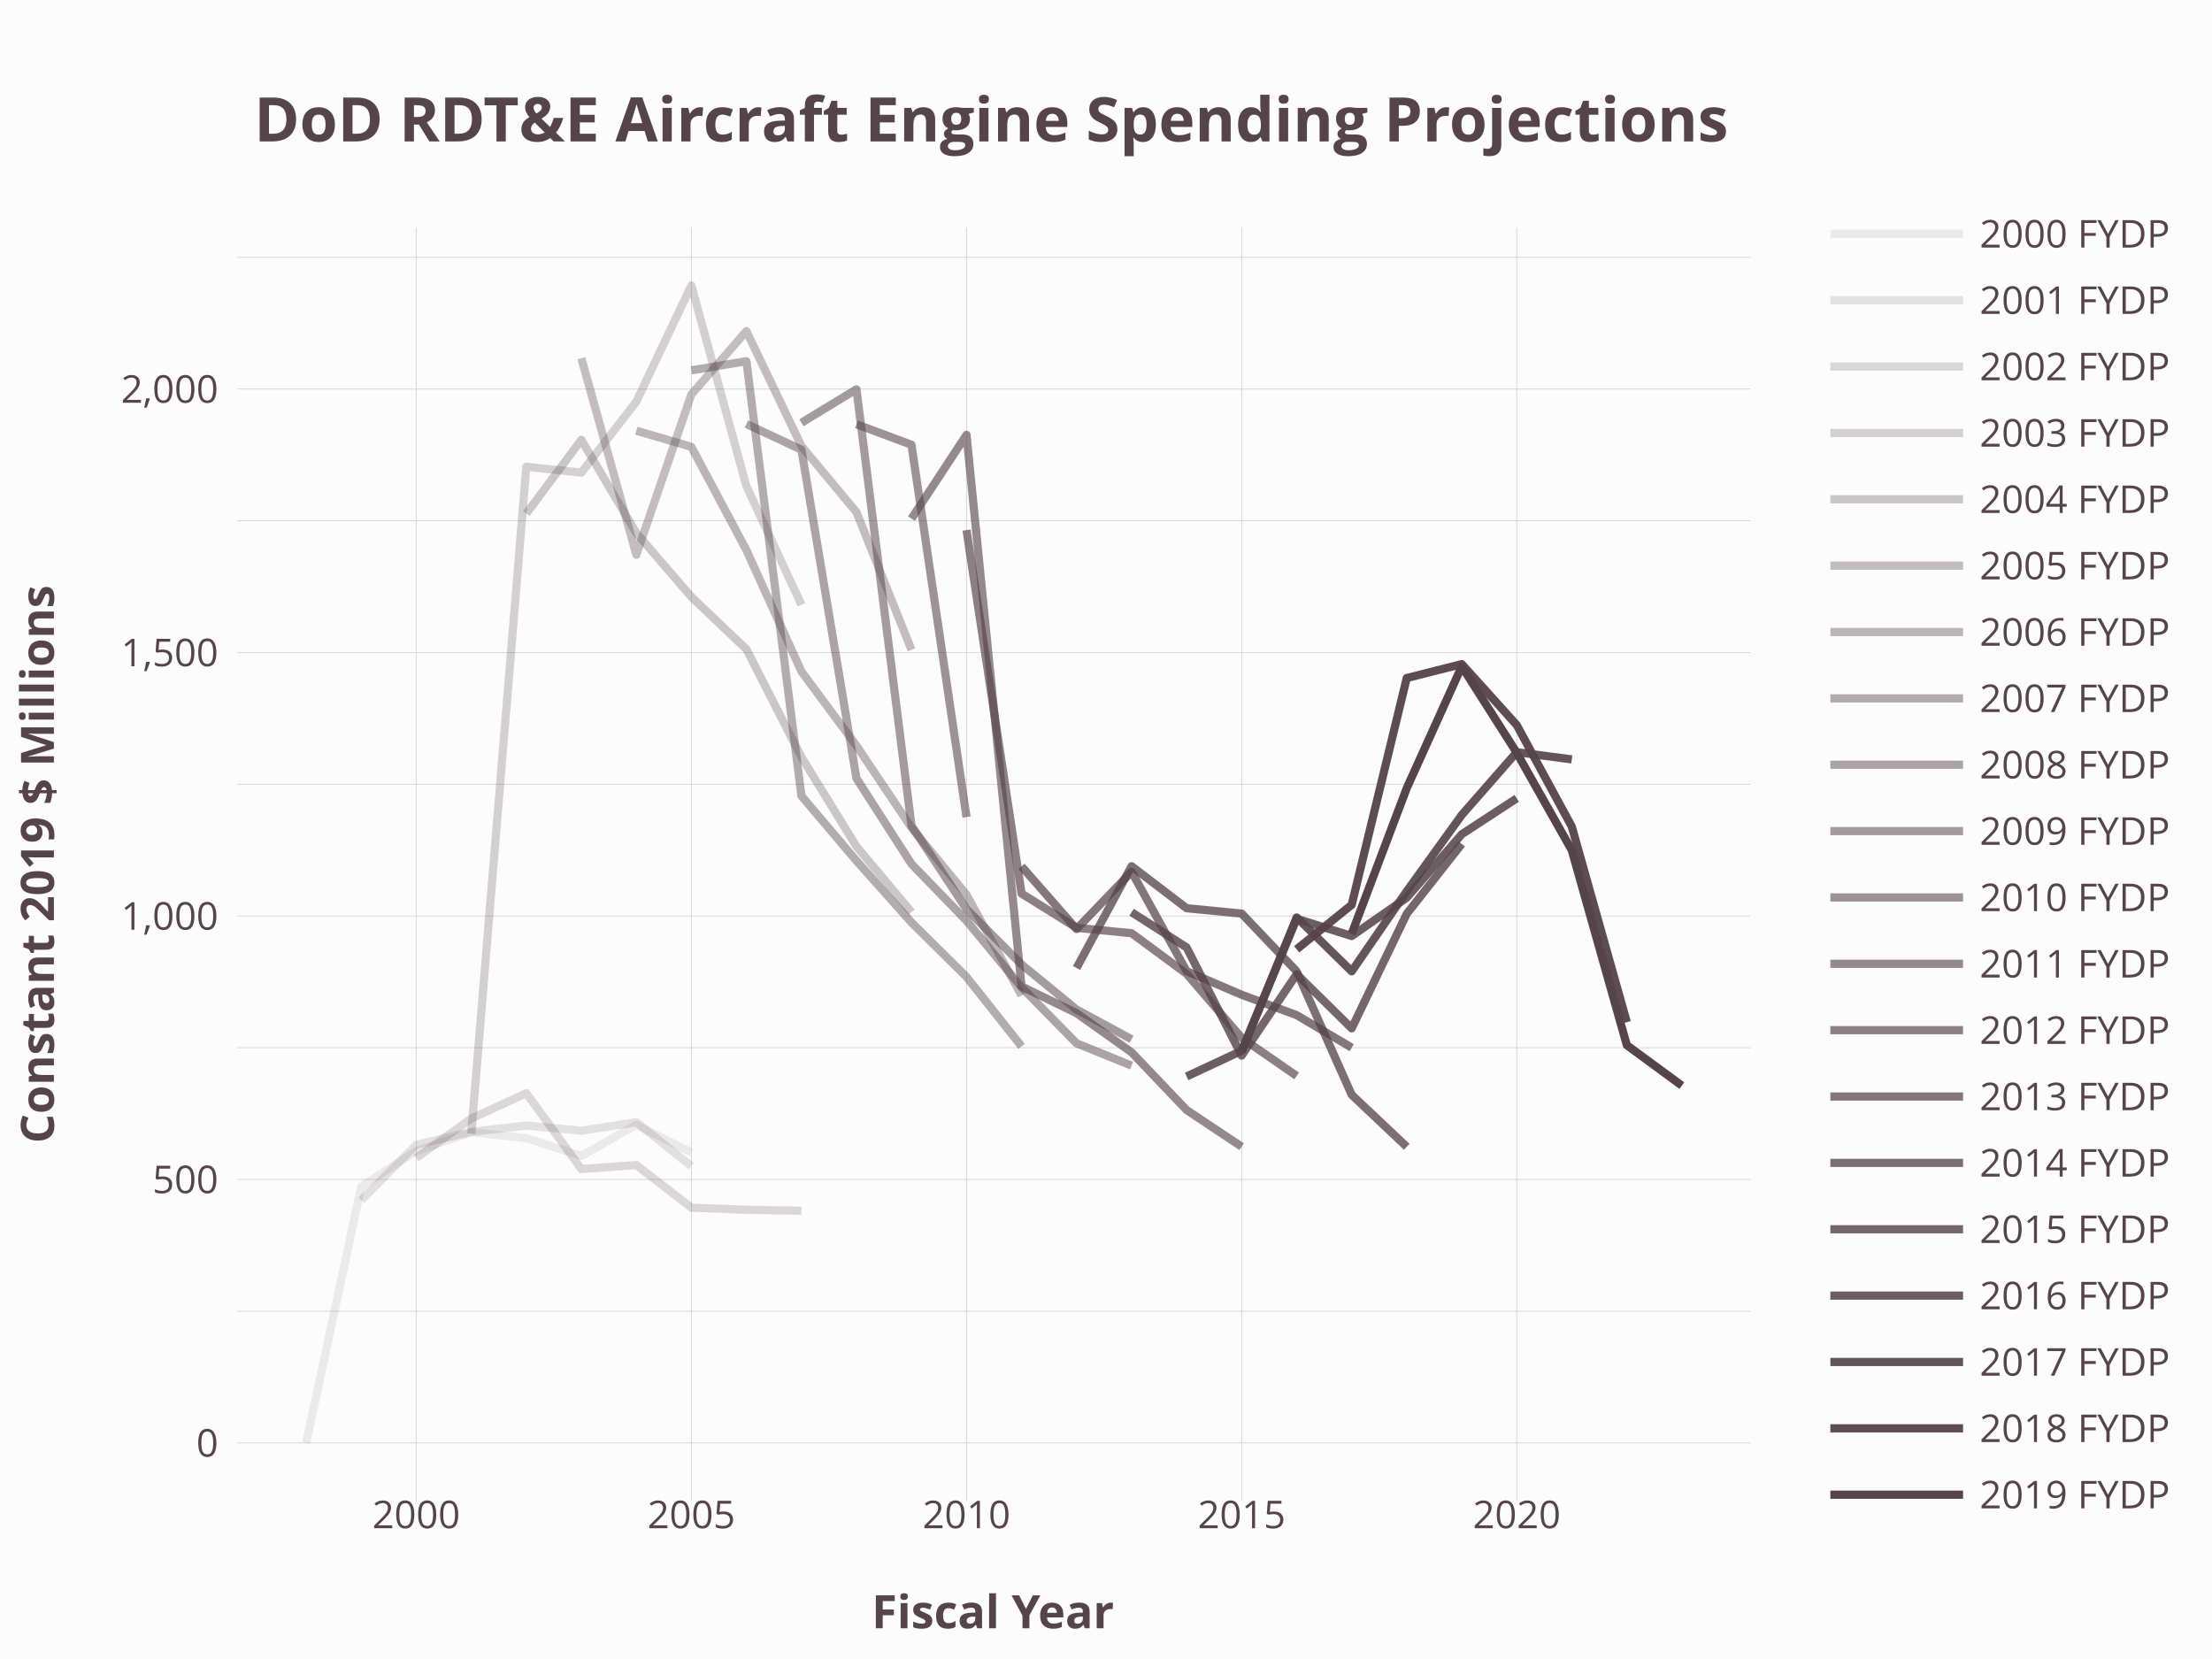
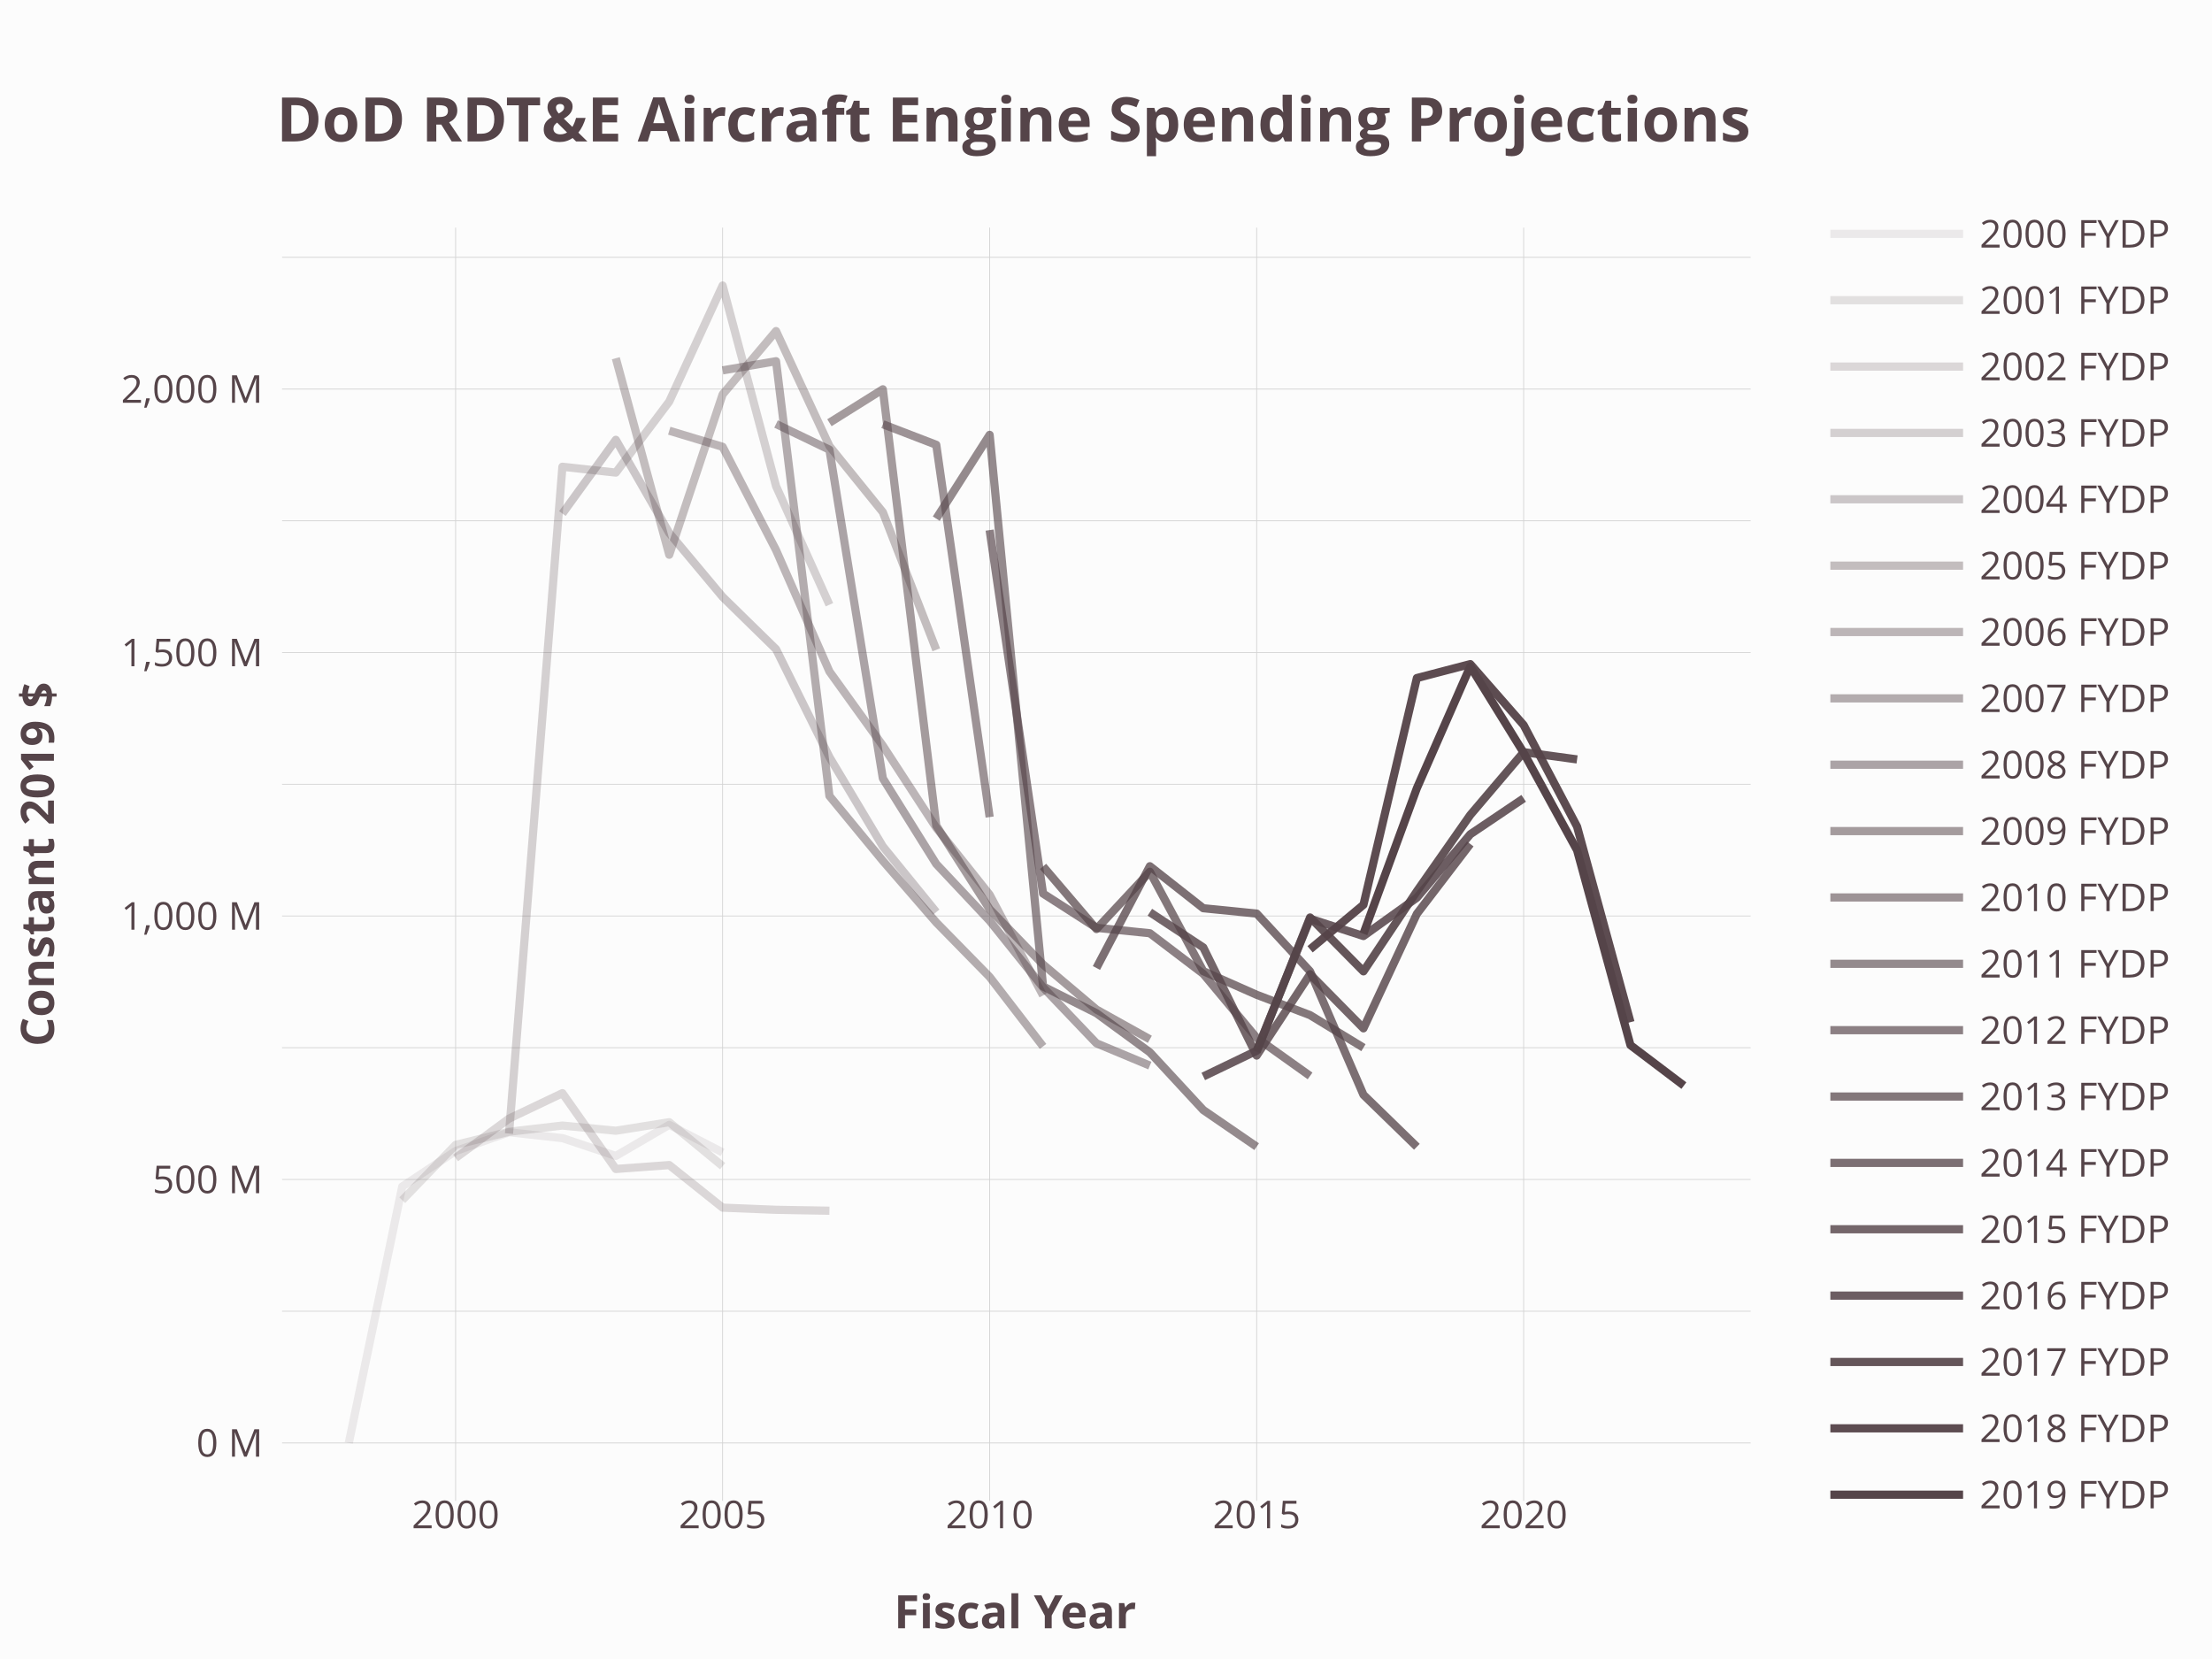
<svg xmlns="http://www.w3.org/2000/svg" viewBox="0 0 576.00 432.00">
  <defs>
    <style type="text/css">
    line, polyline, path, rect, circle {
      fill: none;
      stroke: #000000;
      stroke-linecap: round;
      stroke-linejoin: round;
      stroke-miterlimit: 10.00;
    }
  </style>
  </defs>
  <rect width="100%" height="100%" style="stroke: none; fill: #FFFFFF;" />
  <rect x="0.00" y="0.00" width="576.00" height="432.00" style="stroke-width: 1.07; stroke: #FCFCFC; fill: #FCFCFC;" />
  <defs>
-     <clipPath id="cpNjEuODIwN3w0NTUuODYyfDM5MC44MTF8NTkuMjgzMQ==">
-       <rect x="61.82" y="59.28" width="394.04" height="331.53" />
+     <clipPath id="cpNzMuNDQ2N3w0NTUuODYyfDM5MC44MTF8NTkuMjgzMQ==">
+       <rect x="73.45" y="59.28" width="382.41" height="331.53" />
    </clipPath>
  </defs>
-   <rect x="61.82" y="59.28" width="394.04" height="331.53" style="stroke-width: 1.07; stroke: #FCFCFC; fill: #FCFCFC;" clip-path="url(#cpNjEuODIwN3w0NTUuODYyfDM5MC44MTF8NTkuMjgzMQ==)" />
-   <polyline points="61.82,341.44 455.86,341.44 " style="stroke-width: 0.21; stroke: #D3D3D3; stroke-linecap: butt;" clip-path="url(#cpNjEuODIwN3w0NTUuODYyfDM5MC44MTF8NTkuMjgzMQ==)" />
-   <polyline points="61.82,272.83 455.86,272.83 " style="stroke-width: 0.21; stroke: #D3D3D3; stroke-linecap: butt;" clip-path="url(#cpNjEuODIwN3w0NTUuODYyfDM5MC44MTF8NTkuMjgzMQ==)" />
-   <polyline points="61.82,204.22 455.86,204.22 " style="stroke-width: 0.21; stroke: #D3D3D3; stroke-linecap: butt;" clip-path="url(#cpNjEuODIwN3w0NTUuODYyfDM5MC44MTF8NTkuMjgzMQ==)" />
-   <polyline points="61.82,135.61 455.86,135.61 " style="stroke-width: 0.21; stroke: #D3D3D3; stroke-linecap: butt;" clip-path="url(#cpNjEuODIwN3w0NTUuODYyfDM5MC44MTF8NTkuMjgzMQ==)" />
-   <polyline points="61.82,67.00 455.86,67.00 " style="stroke-width: 0.21; stroke: #D3D3D3; stroke-linecap: butt;" clip-path="url(#cpNjEuODIwN3w0NTUuODYyfDM5MC44MTF8NTkuMjgzMQ==)" />
-   <polyline points="61.82,375.74 455.86,375.74 " style="stroke-width: 0.21; stroke: #D3D3D3; stroke-linecap: butt;" clip-path="url(#cpNjEuODIwN3w0NTUuODYyfDM5MC44MTF8NTkuMjgzMQ==)" />
-   <polyline points="61.82,307.13 455.86,307.13 " style="stroke-width: 0.21; stroke: #D3D3D3; stroke-linecap: butt;" clip-path="url(#cpNjEuODIwN3w0NTUuODYyfDM5MC44MTF8NTkuMjgzMQ==)" />
-   <polyline points="61.82,238.52 455.86,238.52 " style="stroke-width: 0.21; stroke: #D3D3D3; stroke-linecap: butt;" clip-path="url(#cpNjEuODIwN3w0NTUuODYyfDM5MC44MTF8NTkuMjgzMQ==)" />
-   <polyline points="61.82,169.92 455.86,169.92 " style="stroke-width: 0.21; stroke: #D3D3D3; stroke-linecap: butt;" clip-path="url(#cpNjEuODIwN3w0NTUuODYyfDM5MC44MTF8NTkuMjgzMQ==)" />
-   <polyline points="61.82,101.31 455.86,101.31 " style="stroke-width: 0.21; stroke: #D3D3D3; stroke-linecap: butt;" clip-path="url(#cpNjEuODIwN3w0NTUuODYyfDM5MC44MTF8NTkuMjgzMQ==)" />
-   <polyline points="108.39,390.81 108.39,59.28 " style="stroke-width: 0.21; stroke: #D3D3D3; stroke-linecap: butt;" clip-path="url(#cpNjEuODIwN3w0NTUuODYyfDM5MC44MTF8NTkuMjgzMQ==)" />
-   <polyline points="180.03,390.81 180.03,59.28 " style="stroke-width: 0.21; stroke: #D3D3D3; stroke-linecap: butt;" clip-path="url(#cpNjEuODIwN3w0NTUuODYyfDM5MC44MTF8NTkuMjgzMQ==)" />
-   <polyline points="251.68,390.81 251.68,59.28 " style="stroke-width: 0.21; stroke: #D3D3D3; stroke-linecap: butt;" clip-path="url(#cpNjEuODIwN3w0NTUuODYyfDM5MC44MTF8NTkuMjgzMQ==)" />
-   <polyline points="323.32,390.81 323.32,59.28 " style="stroke-width: 0.21; stroke: #D3D3D3; stroke-linecap: butt;" clip-path="url(#cpNjEuODIwN3w0NTUuODYyfDM5MC44MTF8NTkuMjgzMQ==)" />
-   <polyline points="394.96,390.81 394.96,59.28 " style="stroke-width: 0.21; stroke: #D3D3D3; stroke-linecap: butt;" clip-path="url(#cpNjEuODIwN3w0NTUuODYyfDM5MC44MTF8NTkuMjgzMQ==)" />
-   <polyline points="79.73,375.74 94.06,308.98 108.39,299.72 122.72,294.83 137.05,296.37 151.38,301.00 165.70,292.90 180.03,300.09 " style="stroke-width: 2.13; stroke: #554449; stroke-opacity: 0.10; stroke-linecap: butt;" clip-path="url(#cpNjEuODIwN3w0NTUuODYyfDM5MC44MTF8NTkuMjgzMQ==)" />
-   <polyline points="94.06,312.53 108.39,298.12 122.72,294.71 137.05,293.09 151.38,294.44 165.70,292.22 180.03,303.67 " style="stroke-width: 2.13; stroke: #554449; stroke-opacity: 0.15; stroke-linecap: butt;" clip-path="url(#cpNjEuODIwN3w0NTUuODYyfDM5MC44MTF8NTkuMjgzMQ==)" />
-   <polyline points="108.39,301.53 122.72,291.28 137.05,284.66 151.38,304.40 165.70,303.38 180.03,314.47 194.36,315.03 208.69,315.27 " style="stroke-width: 2.13; stroke: #554449; stroke-opacity: 0.20; stroke-linecap: butt;" clip-path="url(#cpNjEuODIwN3w0NTUuODYyfDM5MC44MTF8NTkuMjgzMQ==)" />
-   <polyline points="122.72,295.18 137.05,121.54 151.38,123.06 165.70,104.57 180.03,74.35 194.36,126.59 208.69,157.47 " style="stroke-width: 2.13; stroke: #554449; stroke-opacity: 0.24; stroke-linecap: butt;" clip-path="url(#cpNjEuODIwN3w0NTUuODYyfDM5MC44MTF8NTkuMjgzMQ==)" />
-   <polyline points="137.05,133.73 151.38,114.53 165.70,138.80 180.03,155.43 194.36,169.05 208.69,197.14 223.02,220.41 237.35,237.51 " style="stroke-width: 2.13; stroke: #554449; stroke-opacity: 0.29; stroke-linecap: butt;" clip-path="url(#cpNjEuODIwN3w0NTUuODYyfDM5MC44MTF8NTkuMjgzMQ==)" />
-   <polyline points="151.38,93.28 165.70,144.46 180.03,102.70 194.36,86.21 208.69,116.16 223.02,133.37 237.35,169.21 " style="stroke-width: 2.13; stroke: #554449; stroke-opacity: 0.34; stroke-linecap: butt;" clip-path="url(#cpNjEuODIwN3w0NTUuODYyfDM5MC44MTF8NTkuMjgzMQ==)" />
-   <polyline points="165.70,112.16 180.03,116.35 194.36,143.25 208.69,174.85 223.02,194.18 237.35,215.54 251.68,232.99 266.01,259.21 " style="stroke-width: 2.13; stroke: #554449; stroke-opacity: 0.38; stroke-linecap: butt;" clip-path="url(#cpNjEuODIwN3w0NTUuODYyfDM5MC44MTF8NTkuMjgzMQ==)" />
-   <polyline points="180.03,96.44 194.36,94.06 208.69,207.26 223.02,224.15 237.35,240.20 251.68,254.39 266.01,272.48 " style="stroke-width: 2.13; stroke: #554449; stroke-opacity: 0.43; stroke-linecap: butt;" clip-path="url(#cpNjEuODIwN3w0NTUuODYyfDM5MC44MTF8NTkuMjgzMQ==)" />
-   <polyline points="194.36,110.41 208.69,117.10 223.02,202.68 237.35,224.98 251.68,239.76 266.01,257.10 280.33,271.67 294.66,277.48 " style="stroke-width: 2.13; stroke: #554449; stroke-opacity: 0.48; stroke-linecap: butt;" clip-path="url(#cpNjEuODIwN3w0NTUuODYyfDM5MC44MTF8NTkuMjgzMQ==)" />
-   <polyline points="208.69,110.08 223.02,101.37 237.35,214.99 251.68,236.77 266.01,251.15 280.33,262.88 294.66,270.63 " style="stroke-width: 2.13; stroke: #554449; stroke-opacity: 0.53; stroke-linecap: butt;" clip-path="url(#cpNjEuODIwN3w0NTUuODYyfDM5MC44MTF8NTkuMjgzMQ==)" />
-   <polyline points="223.02,110.47 237.35,115.82 251.68,212.76 " style="stroke-width: 2.13; stroke: #554449; stroke-opacity: 0.57; stroke-linecap: butt;" clip-path="url(#cpNjEuODIwN3w0NTUuODYyfDM5MC44MTF8NTkuMjgzMQ==)" />
-   <polyline points="237.35,135.05 251.68,113.23 266.01,256.86 280.33,263.83 294.66,274.02 308.99,289.05 323.32,298.59 " style="stroke-width: 2.13; stroke: #554449; stroke-opacity: 0.62; stroke-linecap: butt;" clip-path="url(#cpNjEuODIwN3w0NTUuODYyfDM5MC44MTF8NTkuMjgzMQ==)" />
-   <polyline points="251.68,138.04 266.01,232.68 280.33,241.60 294.66,243.01 308.99,253.58 323.32,270.26 337.65,280.17 " style="stroke-width: 2.13; stroke: #554449; stroke-opacity: 0.67; stroke-linecap: butt;" clip-path="url(#cpNjEuODIwN3w0NTUuODYyfDM5MC44MTF8NTkuMjgzMQ==)" />
-   <polyline points="266.01,225.61 280.33,241.92 294.66,227.00 308.99,252.89 323.32,259.04 337.65,264.34 351.98,272.81 " style="stroke-width: 2.13; stroke: #554449; stroke-opacity: 0.72; stroke-linecap: butt;" clip-path="url(#cpNjEuODIwN3w0NTUuODYyfDM5MC44MTF8NTkuMjgzMQ==)" />
-   <polyline points="280.33,252.06 294.66,225.56 308.99,236.50 323.32,237.89 337.65,252.94 351.98,285.09 366.31,298.62 " style="stroke-width: 2.13; stroke: #554449; stroke-opacity: 0.76; stroke-linecap: butt;" clip-path="url(#cpNjEuODIwN3w0NTUuODYyfDM5MC44MTF8NTkuMjgzMQ==)" />
-   <polyline points="294.66,237.54 308.99,246.71 323.32,274.87 337.65,253.68 351.98,267.78 366.31,237.96 380.64,219.76 " style="stroke-width: 2.13; stroke: #554449; stroke-opacity: 0.81; stroke-linecap: butt;" clip-path="url(#cpNjEuODIwN3w0NTUuODYyfDM5MC44MTF8NTkuMjgzMQ==)" />
-   <polyline points="308.99,280.31 323.32,273.62 337.65,239.24 351.98,243.74 366.31,233.76 380.64,217.24 394.96,207.88 " style="stroke-width: 2.13; stroke: #554449; stroke-opacity: 0.86; stroke-linecap: butt;" clip-path="url(#cpNjEuODIwN3w0NTUuODYyfDM5MC44MTF8NTkuMjgzMQ==)" />
-   <polyline points="323.32,273.88 337.65,238.90 351.98,252.94 366.31,232.08 380.64,212.21 394.96,195.86 409.29,197.75 " style="stroke-width: 2.13; stroke: #554449; stroke-opacity: 0.91; stroke-linecap: butt;" clip-path="url(#cpNjEuODIwN3w0NTUuODYyfDM5MC44MTF8NTkuMjgzMQ==)" />
-   <polyline points="337.65,247.19 351.98,235.60 366.31,176.56 380.64,172.93 394.96,188.81 409.29,215.25 423.62,266.17 " style="stroke-width: 2.13; stroke: #554449; stroke-opacity: 0.95; stroke-linecap: butt;" clip-path="url(#cpNjEuODIwN3w0NTUuODYyfDM5MC44MTF8NTkuMjgzMQ==)" />
-   <polyline points="351.98,243.14 366.31,205.24 380.64,173.52 394.96,196.02 409.29,221.40 423.62,272.16 437.95,282.69 " style="stroke-width: 2.13; stroke: #554449; stroke-linecap: butt;" clip-path="url(#cpNjEuODIwN3w0NTUuODYyfDM5MC44MTF8NTkuMjgzMQ==)" />
+   <rect x="73.45" y="59.28" width="382.41" height="331.53" style="stroke-width: 1.07; stroke: #FCFCFC; fill: #FCFCFC;" clip-path="url(#cpNzMuNDQ2N3w0NTUuODYyfDM5MC44MTF8NTkuMjgzMQ==)" />
+   <polyline points="73.45,341.44 455.86,341.44 " style="stroke-width: 0.21; stroke: #D3D3D3; stroke-linecap: butt;" clip-path="url(#cpNzMuNDQ2N3w0NTUuODYyfDM5MC44MTF8NTkuMjgzMQ==)" />
+   <polyline points="73.45,272.83 455.86,272.83 " style="stroke-width: 0.21; stroke: #D3D3D3; stroke-linecap: butt;" clip-path="url(#cpNzMuNDQ2N3w0NTUuODYyfDM5MC44MTF8NTkuMjgzMQ==)" />
+   <polyline points="73.45,204.22 455.86,204.22 " style="stroke-width: 0.21; stroke: #D3D3D3; stroke-linecap: butt;" clip-path="url(#cpNzMuNDQ2N3w0NTUuODYyfDM5MC44MTF8NTkuMjgzMQ==)" />
+   <polyline points="73.45,135.61 455.86,135.61 " style="stroke-width: 0.21; stroke: #D3D3D3; stroke-linecap: butt;" clip-path="url(#cpNzMuNDQ2N3w0NTUuODYyfDM5MC44MTF8NTkuMjgzMQ==)" />
+   <polyline points="73.45,67.00 455.86,67.00 " style="stroke-width: 0.21; stroke: #D3D3D3; stroke-linecap: butt;" clip-path="url(#cpNzMuNDQ2N3w0NTUuODYyfDM5MC44MTF8NTkuMjgzMQ==)" />
+   <polyline points="73.45,375.74 455.86,375.74 " style="stroke-width: 0.21; stroke: #D3D3D3; stroke-linecap: butt;" clip-path="url(#cpNzMuNDQ2N3w0NTUuODYyfDM5MC44MTF8NTkuMjgzMQ==)" />
+   <polyline points="73.45,307.13 455.86,307.13 " style="stroke-width: 0.21; stroke: #D3D3D3; stroke-linecap: butt;" clip-path="url(#cpNzMuNDQ2N3w0NTUuODYyfDM5MC44MTF8NTkuMjgzMQ==)" />
+   <polyline points="73.45,238.52 455.86,238.52 " style="stroke-width: 0.21; stroke: #D3D3D3; stroke-linecap: butt;" clip-path="url(#cpNzMuNDQ2N3w0NTUuODYyfDM5MC44MTF8NTkuMjgzMQ==)" />
+   <polyline points="73.45,169.92 455.86,169.92 " style="stroke-width: 0.21; stroke: #D3D3D3; stroke-linecap: butt;" clip-path="url(#cpNzMuNDQ2N3w0NTUuODYyfDM5MC44MTF8NTkuMjgzMQ==)" />
+   <polyline points="73.45,101.31 455.86,101.31 " style="stroke-width: 0.21; stroke: #D3D3D3; stroke-linecap: butt;" clip-path="url(#cpNzMuNDQ2N3w0NTUuODYyfDM5MC44MTF8NTkuMjgzMQ==)" />
+   <polyline points="118.64,390.81 118.64,59.28 " style="stroke-width: 0.21; stroke: #D3D3D3; stroke-linecap: butt;" clip-path="url(#cpNzMuNDQ2N3w0NTUuODYyfDM5MC44MTF8NTkuMjgzMQ==)" />
+   <polyline points="188.17,390.81 188.17,59.28 " style="stroke-width: 0.21; stroke: #D3D3D3; stroke-linecap: butt;" clip-path="url(#cpNzMuNDQ2N3w0NTUuODYyfDM5MC44MTF8NTkuMjgzMQ==)" />
+   <polyline points="257.70,390.81 257.70,59.28 " style="stroke-width: 0.21; stroke: #D3D3D3; stroke-linecap: butt;" clip-path="url(#cpNzMuNDQ2N3w0NTUuODYyfDM5MC44MTF8NTkuMjgzMQ==)" />
+   <polyline points="327.23,390.81 327.23,59.28 " style="stroke-width: 0.21; stroke: #D3D3D3; stroke-linecap: butt;" clip-path="url(#cpNzMuNDQ2N3w0NTUuODYyfDM5MC44MTF8NTkuMjgzMQ==)" />
+   <polyline points="396.76,390.81 396.76,59.28 " style="stroke-width: 0.21; stroke: #D3D3D3; stroke-linecap: butt;" clip-path="url(#cpNzMuNDQ2N3w0NTUuODYyfDM5MC44MTF8NTkuMjgzMQ==)" />
+   <polyline points="90.83,375.74 104.74,308.98 118.64,299.72 132.55,294.83 146.45,296.37 160.36,301.00 174.27,292.90 188.17,300.09 " style="stroke-width: 2.13; stroke: #554449; stroke-opacity: 0.10; stroke-linecap: butt;" clip-path="url(#cpNzMuNDQ2N3w0NTUuODYyfDM5MC44MTF8NTkuMjgzMQ==)" />
+   <polyline points="104.74,312.53 118.64,298.12 132.55,294.71 146.45,293.09 160.36,294.44 174.27,292.22 188.17,303.67 " style="stroke-width: 2.13; stroke: #554449; stroke-opacity: 0.15; stroke-linecap: butt;" clip-path="url(#cpNzMuNDQ2N3w0NTUuODYyfDM5MC44MTF8NTkuMjgzMQ==)" />
+   <polyline points="118.64,301.53 132.55,291.28 146.45,284.66 160.36,304.40 174.27,303.38 188.17,314.47 202.08,315.03 215.98,315.27 " style="stroke-width: 2.13; stroke: #554449; stroke-opacity: 0.20; stroke-linecap: butt;" clip-path="url(#cpNzMuNDQ2N3w0NTUuODYyfDM5MC44MTF8NTkuMjgzMQ==)" />
+   <polyline points="132.55,295.18 146.45,121.54 160.36,123.06 174.27,104.57 188.17,74.35 202.08,126.59 215.98,157.47 " style="stroke-width: 2.13; stroke: #554449; stroke-opacity: 0.24; stroke-linecap: butt;" clip-path="url(#cpNzMuNDQ2N3w0NTUuODYyfDM5MC44MTF8NTkuMjgzMQ==)" />
+   <polyline points="146.45,133.73 160.36,114.53 174.27,138.80 188.17,155.43 202.08,169.05 215.98,197.14 229.89,220.41 243.80,237.51 " style="stroke-width: 2.13; stroke: #554449; stroke-opacity: 0.29; stroke-linecap: butt;" clip-path="url(#cpNzMuNDQ2N3w0NTUuODYyfDM5MC44MTF8NTkuMjgzMQ==)" />
+   <polyline points="160.36,93.28 174.27,144.46 188.17,102.70 202.08,86.21 215.98,116.16 229.89,133.37 243.80,169.21 " style="stroke-width: 2.13; stroke: #554449; stroke-opacity: 0.34; stroke-linecap: butt;" clip-path="url(#cpNzMuNDQ2N3w0NTUuODYyfDM5MC44MTF8NTkuMjgzMQ==)" />
+   <polyline points="174.27,112.16 188.17,116.35 202.08,143.25 215.98,174.85 229.89,194.18 243.80,215.54 257.70,232.99 271.61,259.21 " style="stroke-width: 2.13; stroke: #554449; stroke-opacity: 0.38; stroke-linecap: butt;" clip-path="url(#cpNzMuNDQ2N3w0NTUuODYyfDM5MC44MTF8NTkuMjgzMQ==)" />
+   <polyline points="188.17,96.44 202.08,94.06 215.98,207.26 229.89,224.15 243.80,240.20 257.70,254.39 271.61,272.48 " style="stroke-width: 2.13; stroke: #554449; stroke-opacity: 0.43; stroke-linecap: butt;" clip-path="url(#cpNzMuNDQ2N3w0NTUuODYyfDM5MC44MTF8NTkuMjgzMQ==)" />
+   <polyline points="202.08,110.41 215.98,117.10 229.89,202.68 243.80,224.98 257.70,239.76 271.61,257.10 285.51,271.67 299.42,277.48 " style="stroke-width: 2.13; stroke: #554449; stroke-opacity: 0.48; stroke-linecap: butt;" clip-path="url(#cpNzMuNDQ2N3w0NTUuODYyfDM5MC44MTF8NTkuMjgzMQ==)" />
+   <polyline points="215.98,110.08 229.89,101.37 243.80,214.99 257.70,236.77 271.61,251.15 285.51,262.88 299.42,270.63 " style="stroke-width: 2.13; stroke: #554449; stroke-opacity: 0.53; stroke-linecap: butt;" clip-path="url(#cpNzMuNDQ2N3w0NTUuODYyfDM5MC44MTF8NTkuMjgzMQ==)" />
+   <polyline points="229.89,110.47 243.80,115.82 257.70,212.76 " style="stroke-width: 2.13; stroke: #554449; stroke-opacity: 0.57; stroke-linecap: butt;" clip-path="url(#cpNzMuNDQ2N3w0NTUuODYyfDM5MC44MTF8NTkuMjgzMQ==)" />
+   <polyline points="243.80,135.05 257.70,113.23 271.61,256.86 285.51,263.83 299.42,274.02 313.33,289.05 327.23,298.59 " style="stroke-width: 2.13; stroke: #554449; stroke-opacity: 0.62; stroke-linecap: butt;" clip-path="url(#cpNzMuNDQ2N3w0NTUuODYyfDM5MC44MTF8NTkuMjgzMQ==)" />
+   <polyline points="257.70,138.04 271.61,232.68 285.51,241.60 299.42,243.01 313.33,253.58 327.23,270.26 341.14,280.17 " style="stroke-width: 2.13; stroke: #554449; stroke-opacity: 0.67; stroke-linecap: butt;" clip-path="url(#cpNzMuNDQ2N3w0NTUuODYyfDM5MC44MTF8NTkuMjgzMQ==)" />
+   <polyline points="271.61,225.61 285.51,241.92 299.42,227.00 313.33,252.89 327.23,259.04 341.14,264.34 355.04,272.81 " style="stroke-width: 2.13; stroke: #554449; stroke-opacity: 0.72; stroke-linecap: butt;" clip-path="url(#cpNzMuNDQ2N3w0NTUuODYyfDM5MC44MTF8NTkuMjgzMQ==)" />
+   <polyline points="285.51,252.06 299.42,225.56 313.33,236.50 327.23,237.89 341.14,252.94 355.04,285.09 368.95,298.62 " style="stroke-width: 2.13; stroke: #554449; stroke-opacity: 0.76; stroke-linecap: butt;" clip-path="url(#cpNzMuNDQ2N3w0NTUuODYyfDM5MC44MTF8NTkuMjgzMQ==)" />
+   <polyline points="299.42,237.54 313.33,246.71 327.23,274.87 341.14,253.68 355.04,267.78 368.95,237.96 382.86,219.76 " style="stroke-width: 2.13; stroke: #554449; stroke-opacity: 0.81; stroke-linecap: butt;" clip-path="url(#cpNzMuNDQ2N3w0NTUuODYyfDM5MC44MTF8NTkuMjgzMQ==)" />
+   <polyline points="313.33,280.31 327.23,273.62 341.14,239.24 355.04,243.74 368.95,233.76 382.86,217.24 396.76,207.88 " style="stroke-width: 2.13; stroke: #554449; stroke-opacity: 0.86; stroke-linecap: butt;" clip-path="url(#cpNzMuNDQ2N3w0NTUuODYyfDM5MC44MTF8NTkuMjgzMQ==)" />
+   <polyline points="327.23,273.88 341.14,238.90 355.04,252.94 368.95,232.08 382.86,212.21 396.76,195.86 410.67,197.75 " style="stroke-width: 2.13; stroke: #554449; stroke-opacity: 0.91; stroke-linecap: butt;" clip-path="url(#cpNzMuNDQ2N3w0NTUuODYyfDM5MC44MTF8NTkuMjgzMQ==)" />
+   <polyline points="341.14,247.19 355.04,235.60 368.95,176.56 382.86,172.93 396.76,188.81 410.67,215.25 424.57,266.17 " style="stroke-width: 2.13; stroke: #554449; stroke-opacity: 0.95; stroke-linecap: butt;" clip-path="url(#cpNzMuNDQ2N3w0NTUuODYyfDM5MC44MTF8NTkuMjgzMQ==)" />
+   <polyline points="355.04,243.14 368.95,205.24 382.86,173.52 396.76,196.02 410.67,221.40 424.57,272.16 438.48,282.69 " style="stroke-width: 2.13; stroke: #554449; stroke-linecap: butt;" clip-path="url(#cpNzMuNDQ2N3w0NTUuODYyfDM5MC44MTF8NTkuMjgzMQ==)" />
  <defs>
    <clipPath id="cpMHw1NzZ8NDMyfDA=">
      <rect x="0.00" y="0.00" width="576.00" height="432.00" />
    </clipPath>
  </defs>
  <g clip-path="url(#cpMHw1NzZ8NDMyfDA=)">
-     <text x="51.12" y="379.31" style="font-size: 10.00px; fill: #554449; font-family: Open Sans;" textLength="5.72px" lengthAdjust="spacingAndGlyphs">0</text>
-   </g>
-   <g clip-path="url(#cpMHw1NzZ8NDMyfDA=)">
-     <text x="39.69" y="310.70" style="font-size: 10.00px; fill: #554449; font-family: Open Sans;" textLength="17.15px" lengthAdjust="spacingAndGlyphs">500</text>
-   </g>
-   <g clip-path="url(#cpMHw1NzZ8NDMyfDA=)">
-     <text x="31.52" y="242.09" style="font-size: 10.00px; fill: #554449; font-family: Open Sans;" textLength="25.32px" lengthAdjust="spacingAndGlyphs">1,000</text>
-   </g>
-   <g clip-path="url(#cpMHw1NzZ8NDMyfDA=)">
-     <text x="31.52" y="173.49" style="font-size: 10.00px; fill: #554449; font-family: Open Sans;" textLength="25.32px" lengthAdjust="spacingAndGlyphs">1,500</text>
-   </g>
-   <g clip-path="url(#cpMHw1NzZ8NDMyfDA=)">
-     <text x="31.52" y="104.88" style="font-size: 10.00px; fill: #554449; font-family: Open Sans;" textLength="25.32px" lengthAdjust="spacingAndGlyphs">2,000</text>
-   </g>
-   <polyline points="61.82,375.74 61.82,375.74 " style="stroke-width: 1.07; stroke: #333333; stroke-linecap: butt;" clip-path="url(#cpMHw1NzZ8NDMyfDA=)" />
-   <polyline points="61.82,307.13 61.82,307.13 " style="stroke-width: 1.07; stroke: #333333; stroke-linecap: butt;" clip-path="url(#cpMHw1NzZ8NDMyfDA=)" />
-   <polyline points="61.82,238.52 61.82,238.52 " style="stroke-width: 1.07; stroke: #333333; stroke-linecap: butt;" clip-path="url(#cpMHw1NzZ8NDMyfDA=)" />
-   <polyline points="61.82,169.92 61.82,169.92 " style="stroke-width: 1.07; stroke: #333333; stroke-linecap: butt;" clip-path="url(#cpMHw1NzZ8NDMyfDA=)" />
-   <polyline points="61.82,101.31 61.82,101.31 " style="stroke-width: 1.07; stroke: #333333; stroke-linecap: butt;" clip-path="url(#cpMHw1NzZ8NDMyfDA=)" />
-   <polyline points="108.39,390.81 108.39,390.81 " style="stroke-width: 1.07; stroke: #333333; stroke-linecap: butt;" clip-path="url(#cpMHw1NzZ8NDMyfDA=)" />
-   <polyline points="180.03,390.81 180.03,390.81 " style="stroke-width: 1.07; stroke: #333333; stroke-linecap: butt;" clip-path="url(#cpMHw1NzZ8NDMyfDA=)" />
-   <polyline points="251.68,390.81 251.68,390.81 " style="stroke-width: 1.07; stroke: #333333; stroke-linecap: butt;" clip-path="url(#cpMHw1NzZ8NDMyfDA=)" />
-   <polyline points="323.32,390.81 323.32,390.81 " style="stroke-width: 1.07; stroke: #333333; stroke-linecap: butt;" clip-path="url(#cpMHw1NzZ8NDMyfDA=)" />
-   <polyline points="394.96,390.81 394.96,390.81 " style="stroke-width: 1.07; stroke: #333333; stroke-linecap: butt;" clip-path="url(#cpMHw1NzZ8NDMyfDA=)" />
-   <g clip-path="url(#cpMHw1NzZ8NDMyfDA=)">
-     <text x="96.95" y="397.95" style="font-size: 10.00px; fill: #554449; font-family: Open Sans;" textLength="22.87px" lengthAdjust="spacingAndGlyphs">2000</text>
-   </g>
-   <g clip-path="url(#cpMHw1NzZ8NDMyfDA=)">
-     <text x="168.60" y="397.95" style="font-size: 10.00px; fill: #554449; font-family: Open Sans;" textLength="22.87px" lengthAdjust="spacingAndGlyphs">2005</text>
-   </g>
-   <g clip-path="url(#cpMHw1NzZ8NDMyfDA=)">
-     <text x="240.24" y="397.95" style="font-size: 10.00px; fill: #554449; font-family: Open Sans;" textLength="22.87px" lengthAdjust="spacingAndGlyphs">2010</text>
-   </g>
-   <g clip-path="url(#cpMHw1NzZ8NDMyfDA=)">
-     <text x="311.89" y="397.95" style="font-size: 10.00px; fill: #554449; font-family: Open Sans;" textLength="22.87px" lengthAdjust="spacingAndGlyphs">2015</text>
-   </g>
-   <g clip-path="url(#cpMHw1NzZ8NDMyfDA=)">
-     <text x="383.53" y="397.95" style="font-size: 10.00px; fill: #554449; font-family: Open Sans;" textLength="22.87px" lengthAdjust="spacingAndGlyphs">2020</text>
-   </g>
-   <g clip-path="url(#cpMHw1NzZ8NDMyfDA=)">
-     <text x="227.00" y="423.99" style="font-size: 12.00px; font-weight: bold; fill: #554449; font-family: Open Sans;" textLength="63.69px" lengthAdjust="spacingAndGlyphs">Fiscal Year</text>
-   </g>
-   <g clip-path="url(#cpMHw1NzZ8NDMyfDA=)">
-     <text transform="translate(14.04,297.71) rotate(-90)" style="font-size: 12.00px; font-weight: bold; fill: #554449; font-family: Open Sans;" textLength="145.32px" lengthAdjust="spacingAndGlyphs">Constant 2019 $ Millions</text>
+     <text x="51.12" y="379.31" style="font-size: 10.00px; fill: #554449; font-family: Open Sans;" textLength="17.34px" lengthAdjust="spacingAndGlyphs">0 M</text>
+   </g>
+   <g clip-path="url(#cpMHw1NzZ8NDMyfDA=)">
+     <text x="39.69" y="310.70" style="font-size: 10.00px; fill: #554449; font-family: Open Sans;" textLength="28.78px" lengthAdjust="spacingAndGlyphs">500 M</text>
+   </g>
+   <g clip-path="url(#cpMHw1NzZ8NDMyfDA=)">
+     <text x="31.52" y="242.09" style="font-size: 10.00px; fill: #554449; font-family: Open Sans;" textLength="36.95px" lengthAdjust="spacingAndGlyphs">1,000 M</text>
+   </g>
+   <g clip-path="url(#cpMHw1NzZ8NDMyfDA=)">
+     <text x="31.52" y="173.49" style="font-size: 10.00px; fill: #554449; font-family: Open Sans;" textLength="36.95px" lengthAdjust="spacingAndGlyphs">1,500 M</text>
+   </g>
+   <g clip-path="url(#cpMHw1NzZ8NDMyfDA=)">
+     <text x="31.52" y="104.88" style="font-size: 10.00px; fill: #554449; font-family: Open Sans;" textLength="36.95px" lengthAdjust="spacingAndGlyphs">2,000 M</text>
+   </g>
+   <polyline points="73.45,375.74 73.45,375.74 " style="stroke-width: 1.07; stroke: #333333; stroke-linecap: butt;" clip-path="url(#cpMHw1NzZ8NDMyfDA=)" />
+   <polyline points="73.45,307.13 73.45,307.13 " style="stroke-width: 1.07; stroke: #333333; stroke-linecap: butt;" clip-path="url(#cpMHw1NzZ8NDMyfDA=)" />
+   <polyline points="73.45,238.52 73.45,238.52 " style="stroke-width: 1.07; stroke: #333333; stroke-linecap: butt;" clip-path="url(#cpMHw1NzZ8NDMyfDA=)" />
+   <polyline points="73.45,169.92 73.45,169.92 " style="stroke-width: 1.07; stroke: #333333; stroke-linecap: butt;" clip-path="url(#cpMHw1NzZ8NDMyfDA=)" />
+   <polyline points="73.45,101.31 73.45,101.31 " style="stroke-width: 1.07; stroke: #333333; stroke-linecap: butt;" clip-path="url(#cpMHw1NzZ8NDMyfDA=)" />
+   <polyline points="118.64,390.81 118.64,390.81 " style="stroke-width: 1.07; stroke: #333333; stroke-linecap: butt;" clip-path="url(#cpMHw1NzZ8NDMyfDA=)" />
+   <polyline points="188.17,390.81 188.17,390.81 " style="stroke-width: 1.07; stroke: #333333; stroke-linecap: butt;" clip-path="url(#cpMHw1NzZ8NDMyfDA=)" />
+   <polyline points="257.70,390.81 257.70,390.81 " style="stroke-width: 1.07; stroke: #333333; stroke-linecap: butt;" clip-path="url(#cpMHw1NzZ8NDMyfDA=)" />
+   <polyline points="327.23,390.81 327.23,390.81 " style="stroke-width: 1.07; stroke: #333333; stroke-linecap: butt;" clip-path="url(#cpMHw1NzZ8NDMyfDA=)" />
+   <polyline points="396.76,390.81 396.76,390.81 " style="stroke-width: 1.07; stroke: #333333; stroke-linecap: butt;" clip-path="url(#cpMHw1NzZ8NDMyfDA=)" />
+   <g clip-path="url(#cpMHw1NzZ8NDMyfDA=)">
+     <text x="107.21" y="397.95" style="font-size: 10.00px; fill: #554449; font-family: Open Sans;" textLength="22.87px" lengthAdjust="spacingAndGlyphs">2000</text>
+   </g>
+   <g clip-path="url(#cpMHw1NzZ8NDMyfDA=)">
+     <text x="176.74" y="397.95" style="font-size: 10.00px; fill: #554449; font-family: Open Sans;" textLength="22.87px" lengthAdjust="spacingAndGlyphs">2005</text>
+   </g>
+   <g clip-path="url(#cpMHw1NzZ8NDMyfDA=)">
+     <text x="246.27" y="397.95" style="font-size: 10.00px; fill: #554449; font-family: Open Sans;" textLength="22.87px" lengthAdjust="spacingAndGlyphs">2010</text>
+   </g>
+   <g clip-path="url(#cpMHw1NzZ8NDMyfDA=)">
+     <text x="315.80" y="397.95" style="font-size: 10.00px; fill: #554449; font-family: Open Sans;" textLength="22.87px" lengthAdjust="spacingAndGlyphs">2015</text>
+   </g>
+   <g clip-path="url(#cpMHw1NzZ8NDMyfDA=)">
+     <text x="385.33" y="397.95" style="font-size: 10.00px; fill: #554449; font-family: Open Sans;" textLength="22.87px" lengthAdjust="spacingAndGlyphs">2020</text>
+   </g>
+   <g clip-path="url(#cpMHw1NzZ8NDMyfDA=)">
+     <text x="232.81" y="423.99" style="font-size: 12.00px; font-weight: bold; fill: #554449; font-family: Open Sans;" textLength="63.69px" lengthAdjust="spacingAndGlyphs">Fiscal Year</text>
+   </g>
+   <g clip-path="url(#cpMHw1NzZ8NDMyfDA=)">
+     <text transform="translate(14.04,272.53) rotate(-90)" style="font-size: 12.00px; font-weight: bold; fill: #554449; font-family: Open Sans;" textLength="94.96px" lengthAdjust="spacingAndGlyphs">Constant 2019 $</text>
  </g>
  <rect x="466.82" y="46.77" width="103.70" height="356.56" style="stroke-width: 1.07; stroke: none; fill: #FCFCFC;" clip-path="url(#cpMHw1NzZ8NDMyfDA=)" />
  <rect x="472.30" y="52.25" width="43.20" height="17.28" style="stroke-width: 1.07; stroke: #FCFCFC; fill: #FCFCFC;" clip-path="url(#cpMHw1NzZ8NDMyfDA=)" />
  <line x1="476.62" y1="60.89" x2="511.18" y2="60.89" style="stroke-width: 2.13; stroke: #554449; stroke-opacity: 0.10; stroke-linecap: butt;" clip-path="url(#cpMHw1NzZ8NDMyfDA=)" />
  <rect x="472.30" y="69.53" width="43.20" height="17.28" style="stroke-width: 1.07; stroke: #FCFCFC; fill: #FCFCFC;" clip-path="url(#cpMHw1NzZ8NDMyfDA=)" />
  <line x1="476.62" y1="78.17" x2="511.18" y2="78.17" style="stroke-width: 2.13; stroke: #554449; stroke-opacity: 0.15; stroke-linecap: butt;" clip-path="url(#cpMHw1NzZ8NDMyfDA=)" />
  <rect x="472.30" y="86.81" width="43.20" height="17.28" style="stroke-width: 1.07; stroke: #FCFCFC; fill: #FCFCFC;" clip-path="url(#cpMHw1NzZ8NDMyfDA=)" />
  <line x1="476.62" y1="95.45" x2="511.18" y2="95.45" style="stroke-width: 2.13; stroke: #554449; stroke-opacity: 0.20; stroke-linecap: butt;" clip-path="url(#cpMHw1NzZ8NDMyfDA=)" />
  <rect x="472.30" y="104.09" width="43.20" height="17.28" style="stroke-width: 1.07; stroke: #FCFCFC; fill: #FCFCFC;" clip-path="url(#cpMHw1NzZ8NDMyfDA=)" />
  <line x1="476.62" y1="112.73" x2="511.18" y2="112.73" style="stroke-width: 2.13; stroke: #554449; stroke-opacity: 0.24; stroke-linecap: butt;" clip-path="url(#cpMHw1NzZ8NDMyfDA=)" />
  <rect x="472.30" y="121.37" width="43.20" height="17.28" style="stroke-width: 1.07; stroke: #FCFCFC; fill: #FCFCFC;" clip-path="url(#cpMHw1NzZ8NDMyfDA=)" />
  <line x1="476.62" y1="130.01" x2="511.18" y2="130.01" style="stroke-width: 2.13; stroke: #554449; stroke-opacity: 0.29; stroke-linecap: butt;" clip-path="url(#cpMHw1NzZ8NDMyfDA=)" />
  <rect x="472.30" y="138.65" width="43.20" height="17.28" style="stroke-width: 1.07; stroke: #FCFCFC; fill: #FCFCFC;" clip-path="url(#cpMHw1NzZ8NDMyfDA=)" />
  <line x1="476.62" y1="147.29" x2="511.18" y2="147.29" style="stroke-width: 2.13; stroke: #554449; stroke-opacity: 0.34; stroke-linecap: butt;" clip-path="url(#cpMHw1NzZ8NDMyfDA=)" />
  <rect x="472.30" y="155.93" width="43.20" height="17.28" style="stroke-width: 1.07; stroke: #FCFCFC; fill: #FCFCFC;" clip-path="url(#cpMHw1NzZ8NDMyfDA=)" />
  <line x1="476.62" y1="164.57" x2="511.18" y2="164.57" style="stroke-width: 2.13; stroke: #554449; stroke-opacity: 0.38; stroke-linecap: butt;" clip-path="url(#cpMHw1NzZ8NDMyfDA=)" />
  <rect x="472.30" y="173.21" width="43.20" height="17.28" style="stroke-width: 1.07; stroke: #FCFCFC; fill: #FCFCFC;" clip-path="url(#cpMHw1NzZ8NDMyfDA=)" />
  <line x1="476.62" y1="181.85" x2="511.18" y2="181.85" style="stroke-width: 2.13; stroke: #554449; stroke-opacity: 0.43; stroke-linecap: butt;" clip-path="url(#cpMHw1NzZ8NDMyfDA=)" />
  <rect x="472.30" y="190.49" width="43.20" height="17.28" style="stroke-width: 1.07; stroke: #FCFCFC; fill: #FCFCFC;" clip-path="url(#cpMHw1NzZ8NDMyfDA=)" />
  <line x1="476.62" y1="199.13" x2="511.18" y2="199.13" style="stroke-width: 2.13; stroke: #554449; stroke-opacity: 0.48; stroke-linecap: butt;" clip-path="url(#cpMHw1NzZ8NDMyfDA=)" />
  <rect x="472.30" y="207.77" width="43.20" height="17.28" style="stroke-width: 1.07; stroke: #FCFCFC; fill: #FCFCFC;" clip-path="url(#cpMHw1NzZ8NDMyfDA=)" />
  <line x1="476.62" y1="216.41" x2="511.18" y2="216.41" style="stroke-width: 2.13; stroke: #554449; stroke-opacity: 0.53; stroke-linecap: butt;" clip-path="url(#cpMHw1NzZ8NDMyfDA=)" />
  <rect x="472.30" y="225.05" width="43.20" height="17.28" style="stroke-width: 1.07; stroke: #FCFCFC; fill: #FCFCFC;" clip-path="url(#cpMHw1NzZ8NDMyfDA=)" />
  <line x1="476.62" y1="233.69" x2="511.18" y2="233.69" style="stroke-width: 2.13; stroke: #554449; stroke-opacity: 0.57; stroke-linecap: butt;" clip-path="url(#cpMHw1NzZ8NDMyfDA=)" />
  <rect x="472.30" y="242.33" width="43.20" height="17.28" style="stroke-width: 1.07; stroke: #FCFCFC; fill: #FCFCFC;" clip-path="url(#cpMHw1NzZ8NDMyfDA=)" />
  <line x1="476.62" y1="250.97" x2="511.18" y2="250.97" style="stroke-width: 2.13; stroke: #554449; stroke-opacity: 0.62; stroke-linecap: butt;" clip-path="url(#cpMHw1NzZ8NDMyfDA=)" />
  <rect x="472.30" y="259.61" width="43.20" height="17.28" style="stroke-width: 1.07; stroke: #FCFCFC; fill: #FCFCFC;" clip-path="url(#cpMHw1NzZ8NDMyfDA=)" />
  <line x1="476.62" y1="268.25" x2="511.18" y2="268.25" style="stroke-width: 2.13; stroke: #554449; stroke-opacity: 0.67; stroke-linecap: butt;" clip-path="url(#cpMHw1NzZ8NDMyfDA=)" />
  <rect x="472.30" y="276.89" width="43.20" height="17.28" style="stroke-width: 1.07; stroke: #FCFCFC; fill: #FCFCFC;" clip-path="url(#cpMHw1NzZ8NDMyfDA=)" />
  <line x1="476.62" y1="285.53" x2="511.18" y2="285.53" style="stroke-width: 2.13; stroke: #554449; stroke-opacity: 0.72; stroke-linecap: butt;" clip-path="url(#cpMHw1NzZ8NDMyfDA=)" />
  <rect x="472.30" y="294.17" width="43.20" height="17.28" style="stroke-width: 1.07; stroke: #FCFCFC; fill: #FCFCFC;" clip-path="url(#cpMHw1NzZ8NDMyfDA=)" />
  <line x1="476.62" y1="302.81" x2="511.18" y2="302.81" style="stroke-width: 2.13; stroke: #554449; stroke-opacity: 0.76; stroke-linecap: butt;" clip-path="url(#cpMHw1NzZ8NDMyfDA=)" />
  <rect x="472.30" y="311.45" width="43.20" height="17.28" style="stroke-width: 1.07; stroke: #FCFCFC; fill: #FCFCFC;" clip-path="url(#cpMHw1NzZ8NDMyfDA=)" />
  <line x1="476.62" y1="320.09" x2="511.18" y2="320.09" style="stroke-width: 2.13; stroke: #554449; stroke-opacity: 0.81; stroke-linecap: butt;" clip-path="url(#cpMHw1NzZ8NDMyfDA=)" />
  <rect x="472.30" y="328.73" width="43.20" height="17.28" style="stroke-width: 1.07; stroke: #FCFCFC; fill: #FCFCFC;" clip-path="url(#cpMHw1NzZ8NDMyfDA=)" />
  <line x1="476.62" y1="337.37" x2="511.18" y2="337.37" style="stroke-width: 2.13; stroke: #554449; stroke-opacity: 0.86; stroke-linecap: butt;" clip-path="url(#cpMHw1NzZ8NDMyfDA=)" />
  <rect x="472.30" y="346.01" width="43.20" height="17.28" style="stroke-width: 1.07; stroke: #FCFCFC; fill: #FCFCFC;" clip-path="url(#cpMHw1NzZ8NDMyfDA=)" />
  <line x1="476.62" y1="354.65" x2="511.18" y2="354.65" style="stroke-width: 2.13; stroke: #554449; stroke-opacity: 0.91; stroke-linecap: butt;" clip-path="url(#cpMHw1NzZ8NDMyfDA=)" />
  <rect x="472.30" y="363.29" width="43.20" height="17.28" style="stroke-width: 1.07; stroke: #FCFCFC; fill: #FCFCFC;" clip-path="url(#cpMHw1NzZ8NDMyfDA=)" />
  <line x1="476.62" y1="371.93" x2="511.18" y2="371.93" style="stroke-width: 2.13; stroke: #554449; stroke-opacity: 0.95; stroke-linecap: butt;" clip-path="url(#cpMHw1NzZ8NDMyfDA=)" />
  <rect x="472.30" y="380.57" width="43.20" height="17.28" style="stroke-width: 1.07; stroke: #FCFCFC; fill: #FCFCFC;" clip-path="url(#cpMHw1NzZ8NDMyfDA=)" />
  <line x1="476.62" y1="389.21" x2="511.18" y2="389.21" style="stroke-width: 2.13; stroke: #554449; stroke-linecap: butt;" clip-path="url(#cpMHw1NzZ8NDMyfDA=)" />
  <g clip-path="url(#cpMHw1NzZ8NDMyfDA=)">
    <text x="515.50" y="64.46" style="font-size: 10.00px; fill: #554449; font-family: Open Sans;" textLength="49.54px" lengthAdjust="spacingAndGlyphs">2000 FYDP</text>
  </g>
  <g clip-path="url(#cpMHw1NzZ8NDMyfDA=)">
    <text x="515.50" y="81.74" style="font-size: 10.00px; fill: #554449; font-family: Open Sans;" textLength="49.54px" lengthAdjust="spacingAndGlyphs">2001 FYDP</text>
  </g>
  <g clip-path="url(#cpMHw1NzZ8NDMyfDA=)">
    <text x="515.50" y="99.02" style="font-size: 10.00px; fill: #554449; font-family: Open Sans;" textLength="49.54px" lengthAdjust="spacingAndGlyphs">2002 FYDP</text>
  </g>
  <g clip-path="url(#cpMHw1NzZ8NDMyfDA=)">
    <text x="515.50" y="116.30" style="font-size: 10.00px; fill: #554449; font-family: Open Sans;" textLength="49.54px" lengthAdjust="spacingAndGlyphs">2003 FYDP</text>
  </g>
  <g clip-path="url(#cpMHw1NzZ8NDMyfDA=)">
    <text x="515.50" y="133.58" style="font-size: 10.00px; fill: #554449; font-family: Open Sans;" textLength="49.54px" lengthAdjust="spacingAndGlyphs">2004 FYDP</text>
  </g>
  <g clip-path="url(#cpMHw1NzZ8NDMyfDA=)">
    <text x="515.50" y="150.86" style="font-size: 10.00px; fill: #554449; font-family: Open Sans;" textLength="49.54px" lengthAdjust="spacingAndGlyphs">2005 FYDP</text>
  </g>
  <g clip-path="url(#cpMHw1NzZ8NDMyfDA=)">
    <text x="515.50" y="168.14" style="font-size: 10.00px; fill: #554449; font-family: Open Sans;" textLength="49.54px" lengthAdjust="spacingAndGlyphs">2006 FYDP</text>
  </g>
  <g clip-path="url(#cpMHw1NzZ8NDMyfDA=)">
    <text x="515.50" y="185.42" style="font-size: 10.00px; fill: #554449; font-family: Open Sans;" textLength="49.54px" lengthAdjust="spacingAndGlyphs">2007 FYDP</text>
  </g>
  <g clip-path="url(#cpMHw1NzZ8NDMyfDA=)">
    <text x="515.50" y="202.70" style="font-size: 10.00px; fill: #554449; font-family: Open Sans;" textLength="49.54px" lengthAdjust="spacingAndGlyphs">2008 FYDP</text>
  </g>
  <g clip-path="url(#cpMHw1NzZ8NDMyfDA=)">
    <text x="515.50" y="219.98" style="font-size: 10.00px; fill: #554449; font-family: Open Sans;" textLength="49.54px" lengthAdjust="spacingAndGlyphs">2009 FYDP</text>
  </g>
  <g clip-path="url(#cpMHw1NzZ8NDMyfDA=)">
    <text x="515.50" y="237.26" style="font-size: 10.00px; fill: #554449; font-family: Open Sans;" textLength="49.54px" lengthAdjust="spacingAndGlyphs">2010 FYDP</text>
  </g>
  <g clip-path="url(#cpMHw1NzZ8NDMyfDA=)">
    <text x="515.50" y="254.54" style="font-size: 10.00px; fill: #554449; font-family: Open Sans;" textLength="49.54px" lengthAdjust="spacingAndGlyphs">2011 FYDP</text>
  </g>
  <g clip-path="url(#cpMHw1NzZ8NDMyfDA=)">
    <text x="515.50" y="271.82" style="font-size: 10.00px; fill: #554449; font-family: Open Sans;" textLength="49.54px" lengthAdjust="spacingAndGlyphs">2012 FYDP</text>
  </g>
  <g clip-path="url(#cpMHw1NzZ8NDMyfDA=)">
    <text x="515.50" y="289.10" style="font-size: 10.00px; fill: #554449; font-family: Open Sans;" textLength="49.54px" lengthAdjust="spacingAndGlyphs">2013 FYDP</text>
  </g>
  <g clip-path="url(#cpMHw1NzZ8NDMyfDA=)">
    <text x="515.50" y="306.38" style="font-size: 10.00px; fill: #554449; font-family: Open Sans;" textLength="49.54px" lengthAdjust="spacingAndGlyphs">2014 FYDP</text>
  </g>
  <g clip-path="url(#cpMHw1NzZ8NDMyfDA=)">
    <text x="515.50" y="323.66" style="font-size: 10.00px; fill: #554449; font-family: Open Sans;" textLength="49.54px" lengthAdjust="spacingAndGlyphs">2015 FYDP</text>
  </g>
  <g clip-path="url(#cpMHw1NzZ8NDMyfDA=)">
    <text x="515.50" y="340.94" style="font-size: 10.00px; fill: #554449; font-family: Open Sans;" textLength="49.54px" lengthAdjust="spacingAndGlyphs">2016 FYDP</text>
  </g>
  <g clip-path="url(#cpMHw1NzZ8NDMyfDA=)">
    <text x="515.50" y="358.22" style="font-size: 10.00px; fill: #554449; font-family: Open Sans;" textLength="49.54px" lengthAdjust="spacingAndGlyphs">2017 FYDP</text>
  </g>
  <g clip-path="url(#cpMHw1NzZ8NDMyfDA=)">
    <text x="515.50" y="375.50" style="font-size: 10.00px; fill: #554449; font-family: Open Sans;" textLength="49.54px" lengthAdjust="spacingAndGlyphs">2018 FYDP</text>
  </g>
  <g clip-path="url(#cpMHw1NzZ8NDMyfDA=)">
    <text x="515.50" y="392.78" style="font-size: 10.00px; fill: #554449; font-family: Open Sans;" textLength="49.54px" lengthAdjust="spacingAndGlyphs">2019 FYDP</text>
  </g>
  <g clip-path="url(#cpMHw1NzZ8NDMyfDA=)">
-     <text x="66.18" y="36.83" style="font-size: 16.00px; font-weight: bold; fill: #554449; font-family: Open Sans;" textLength="385.31px" lengthAdjust="spacingAndGlyphs">DoD RDT&amp;E Aircraft Engine Spending Projections</text>
+     <text x="72.00" y="36.83" style="font-size: 16.00px; font-weight: bold; fill: #554449; font-family: Open Sans;" textLength="385.31px" lengthAdjust="spacingAndGlyphs">DoD RDT&amp;E Aircraft Engine Spending Projections</text>
  </g>
</svg>
